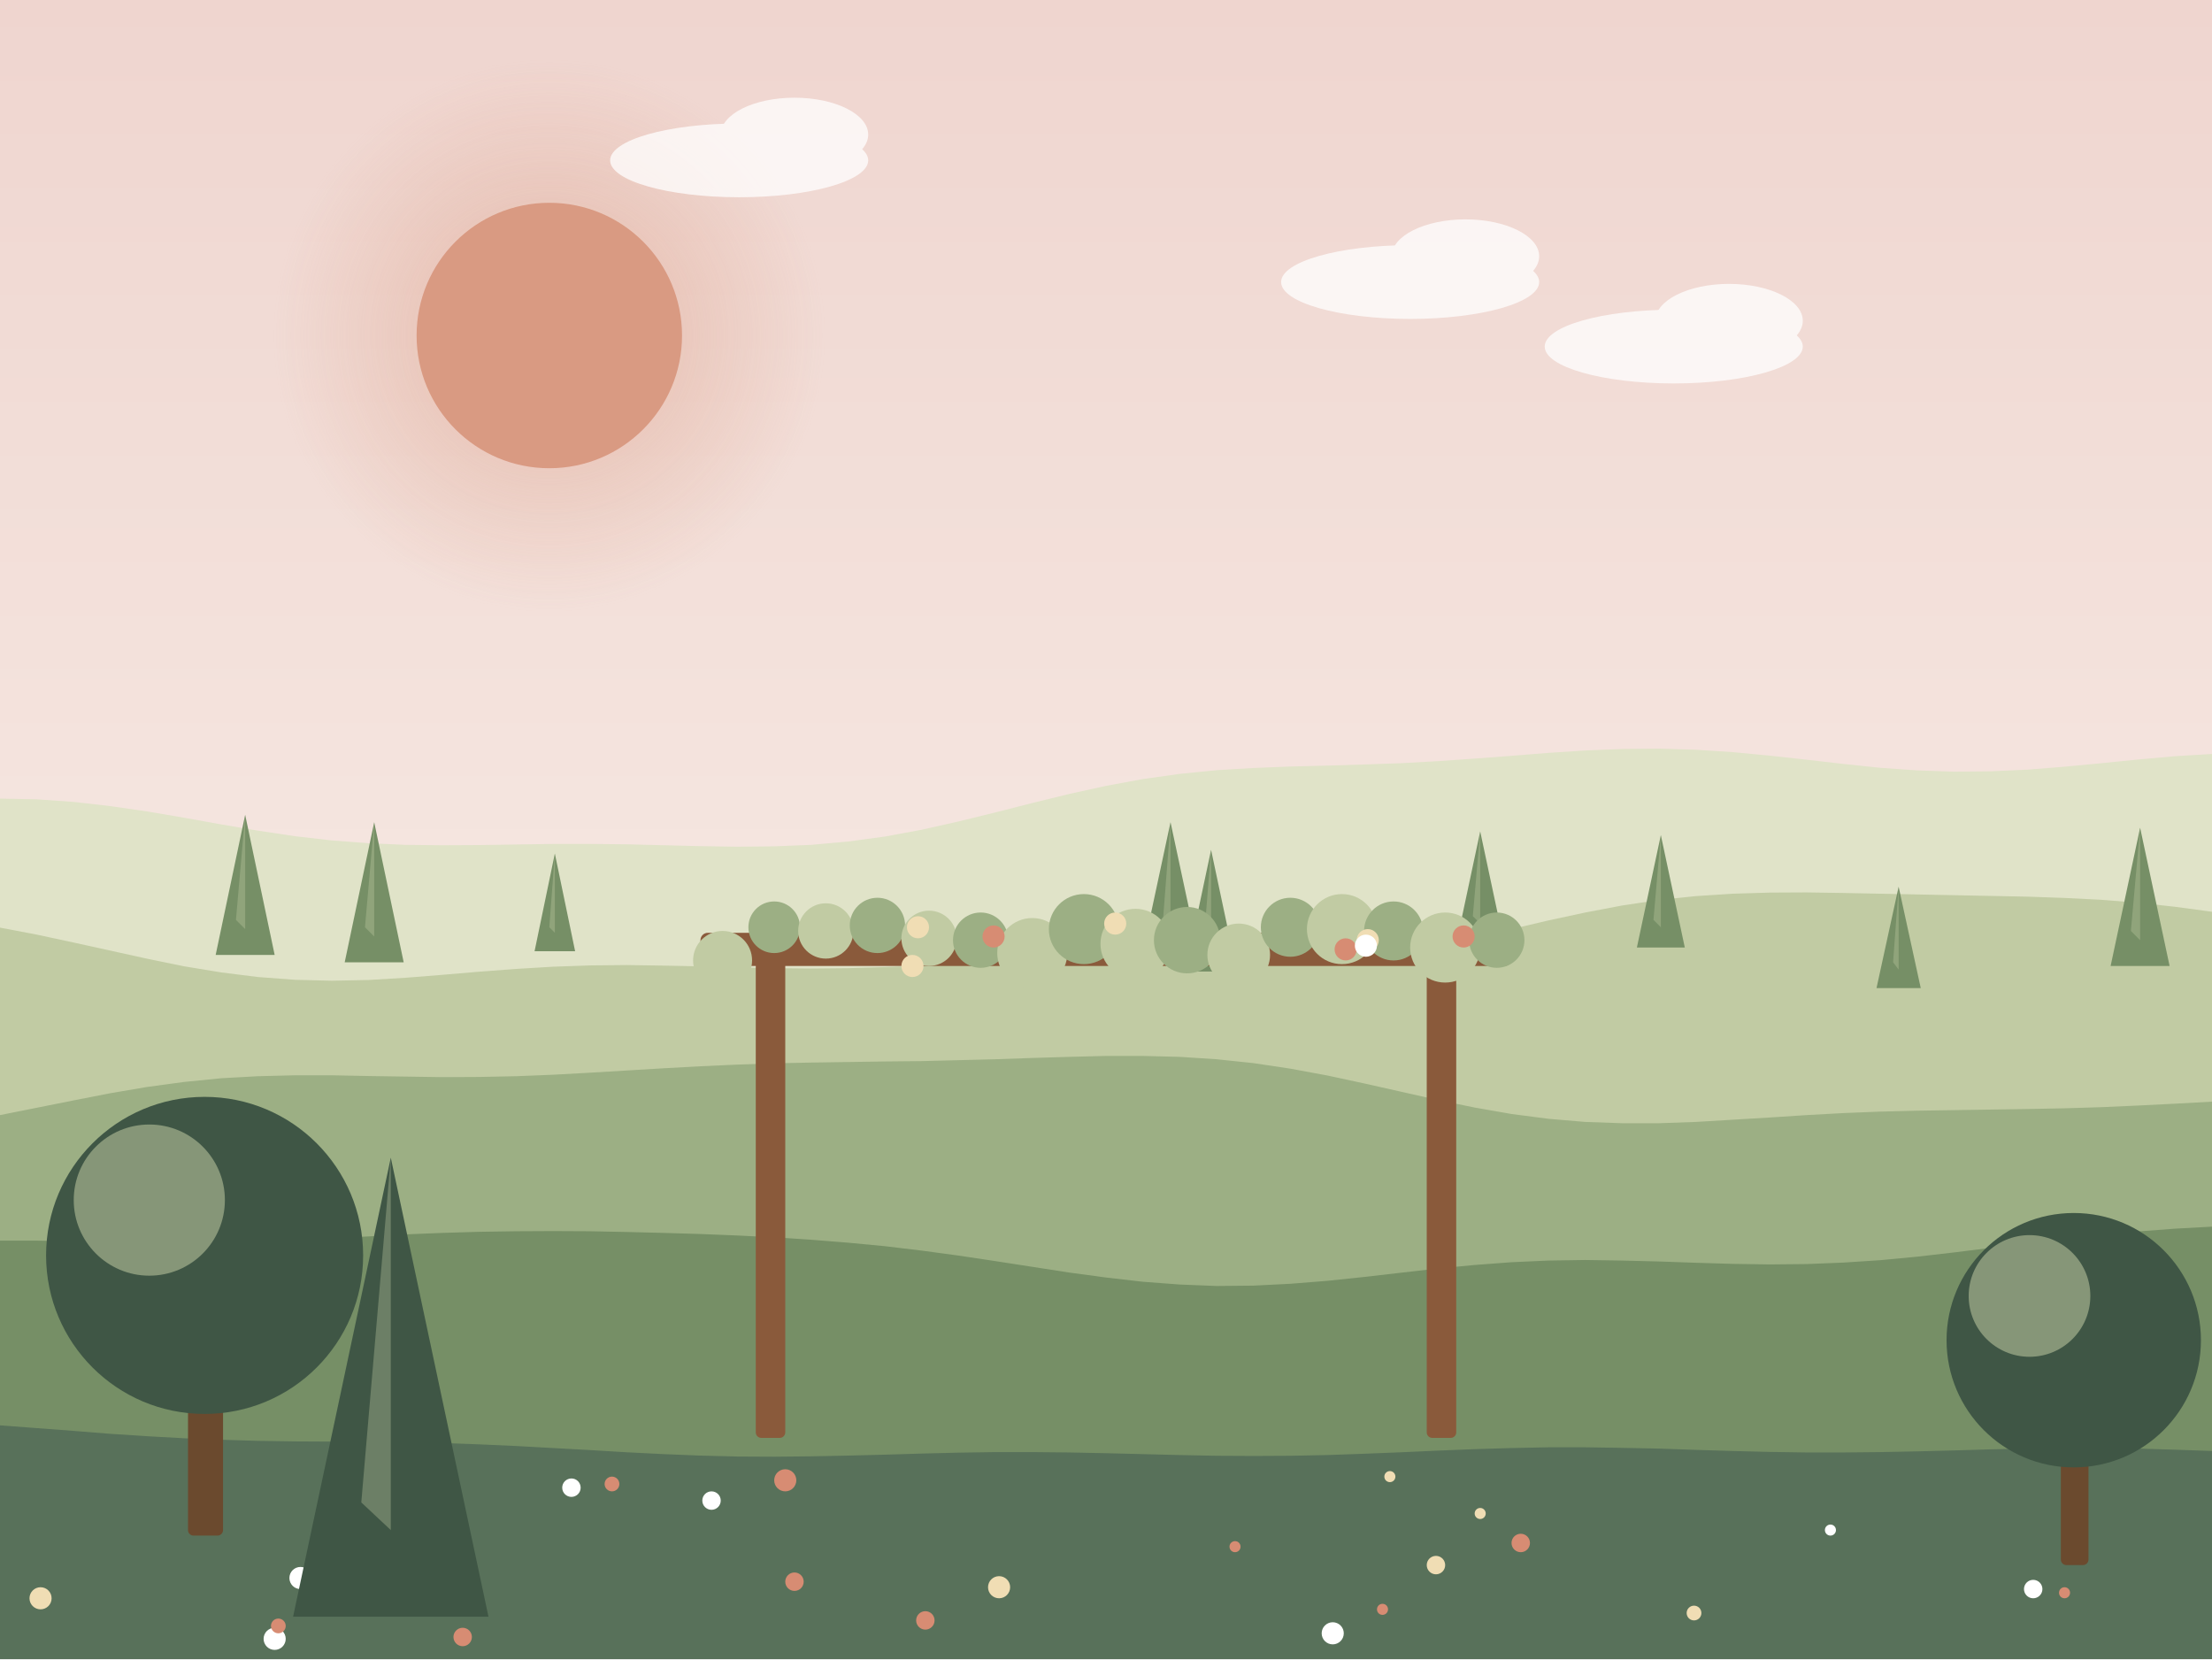
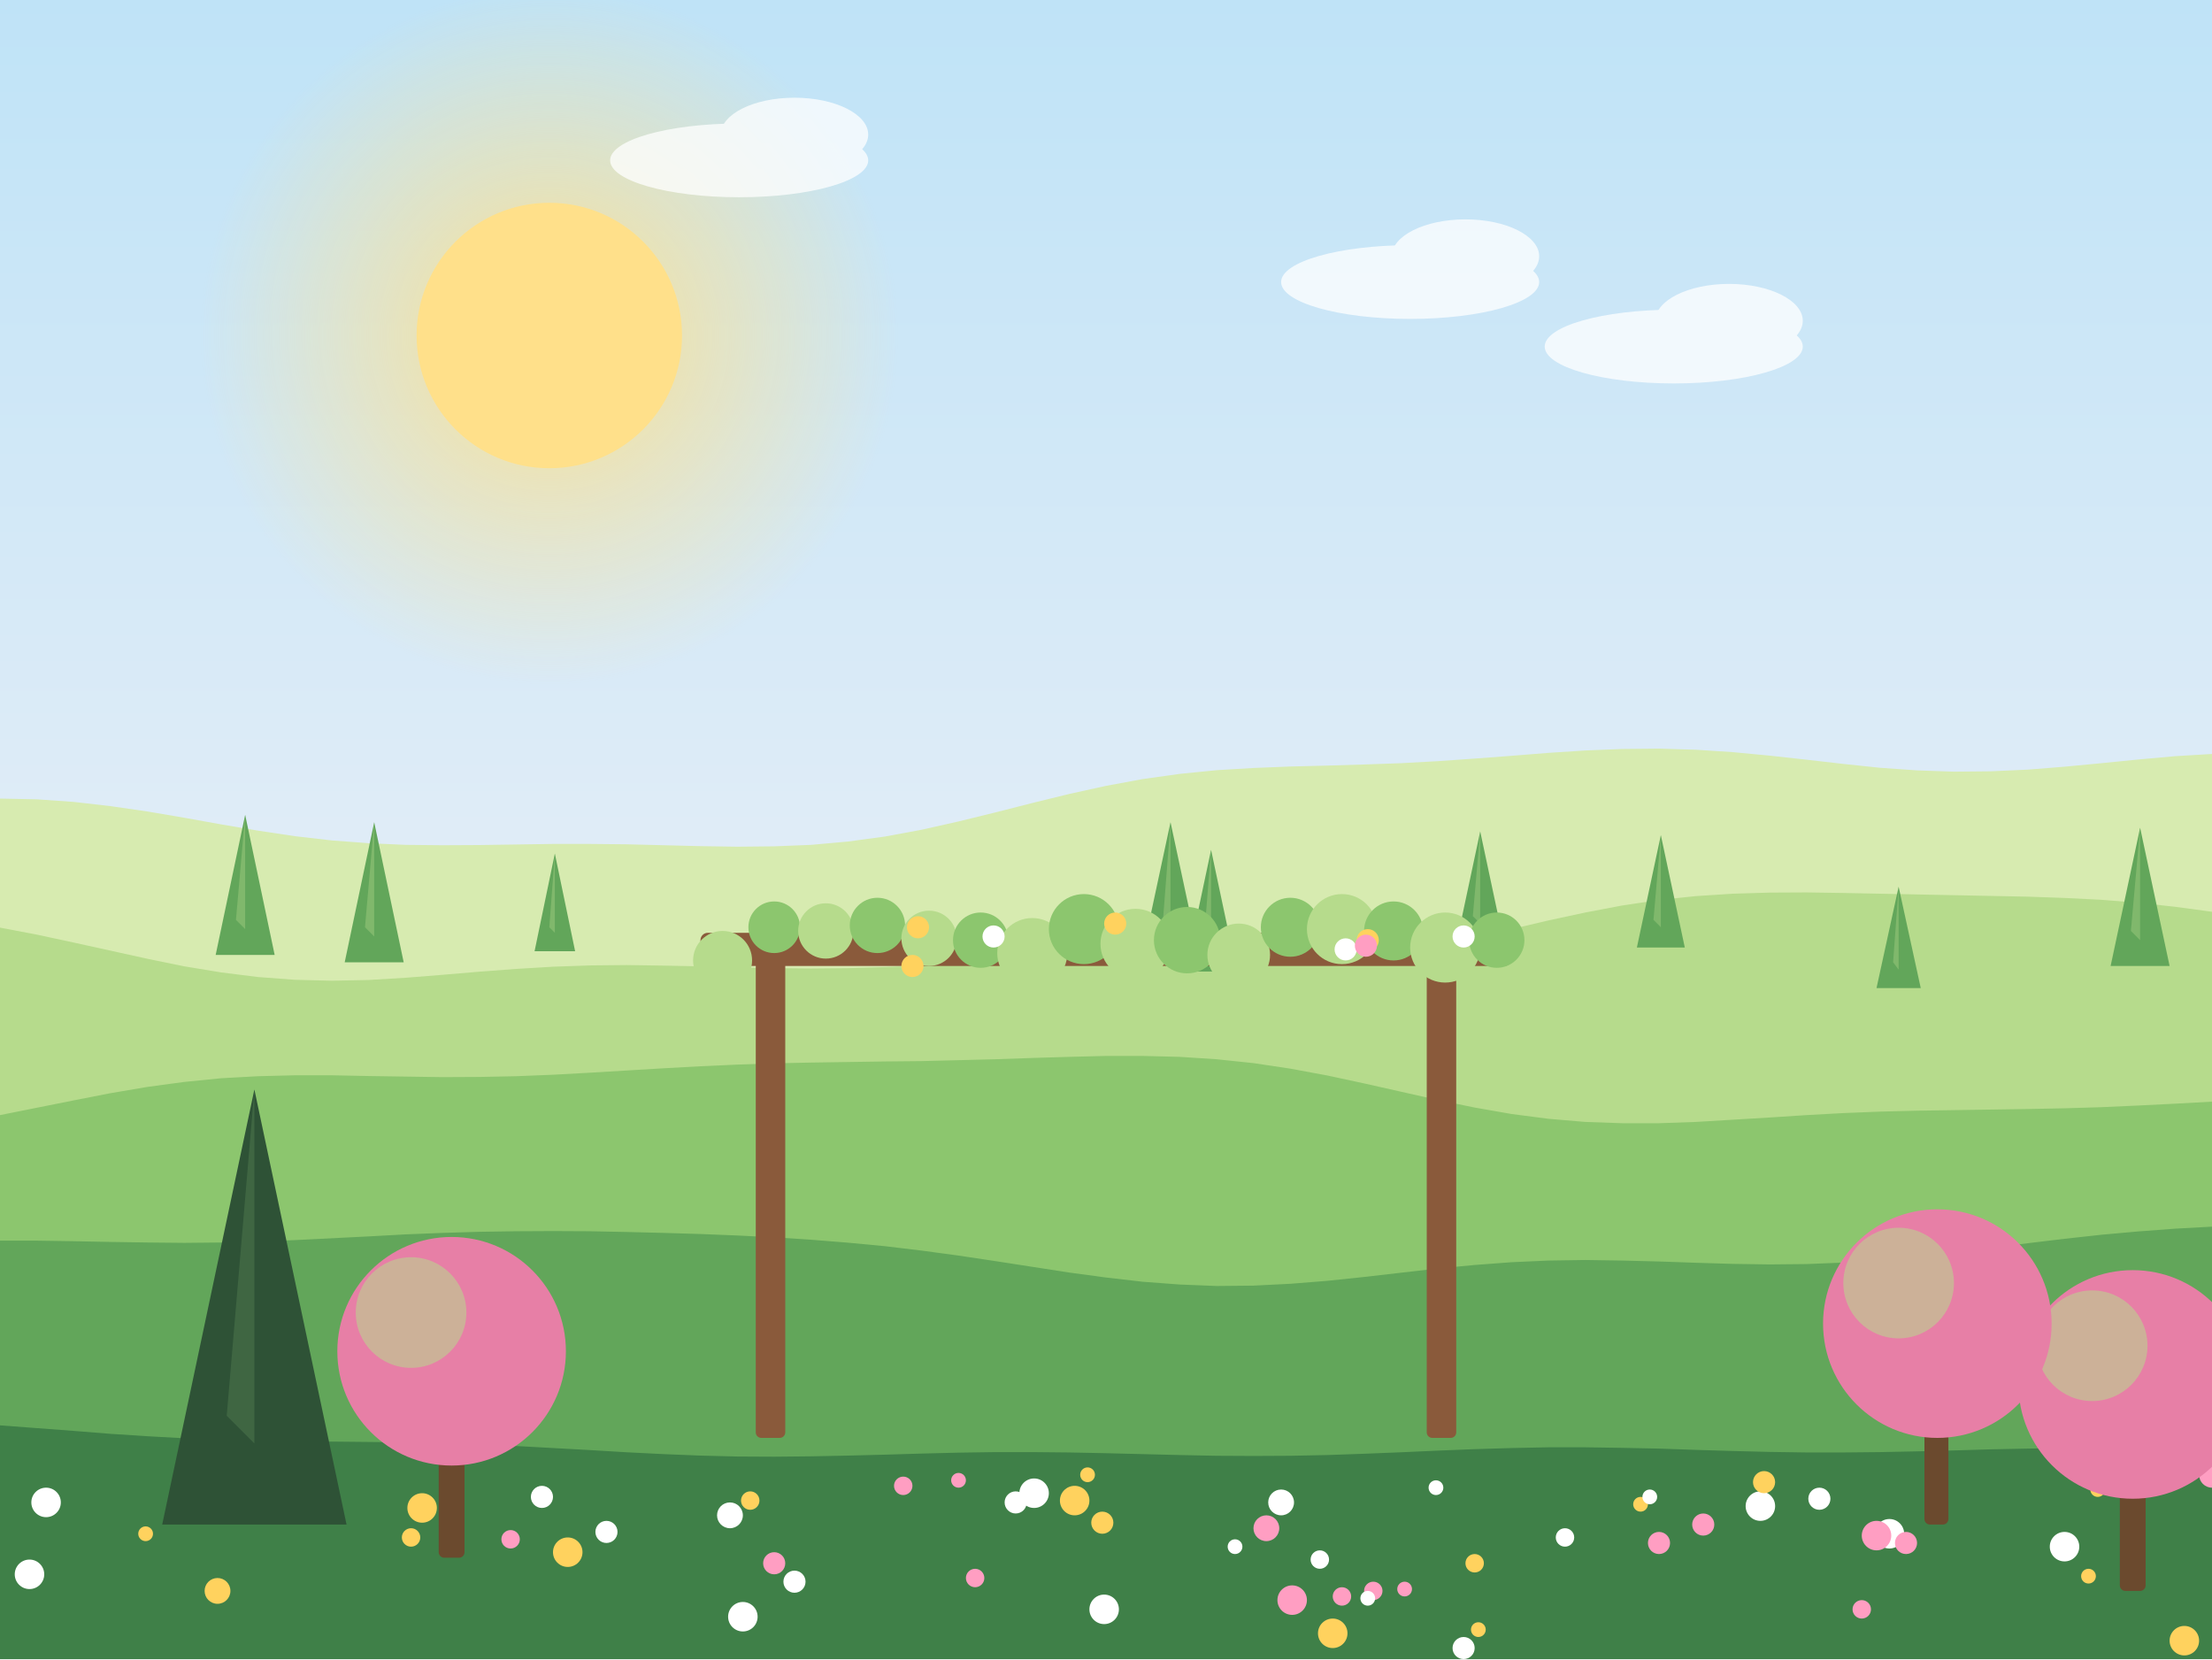
<svg xmlns="http://www.w3.org/2000/svg" viewBox="0 0 1200 900" preserveAspectRatio="xMidYMid slice">
  <defs>
    <linearGradient id="s" x1="0" y1="0" x2="0" y2="1">
-       <stop offset="0" stop-color="#EFD5CF" />
-       <stop offset="1" stop-color="#FAF4EE" />
+       <stop offset="0" stop-color="#BFE3F7" />
+       <stop offset="1" stop-color="#FFF5F7" />
    </linearGradient>
    <radialGradient id="g">
-       <stop offset="0" stop-color="#D99A82" stop-opacity=".9" />
-       <stop offset="1" stop-color="#D99A82" stop-opacity="0" />
+       <stop offset="0" stop-color="#FFE08A" stop-opacity=".9" />
+       <stop offset="1" stop-color="#FFE08A" stop-opacity="0" />
    </radialGradient>
  </defs>
  <rect width="1200" height="900" fill="url(#s)" />
-   <circle cx="298" cy="182" r="150" fill="url(#g)" opacity=".6" />
-   <circle cx="298" cy="182" r="72" fill="#D99A82" />
+   <circle cx="298" cy="182" r="190" fill="url(#g)" />
+   <circle cx="298" cy="182" r="72" fill="#FFE08A" />
  <g fill="#FFFFFF" opacity=".75">
    <ellipse cx="401" cy="87" rx="70" ry="20" />
    <ellipse cx="431" cy="73" rx="40" ry="20" />
  </g>
  <g fill="#FFFFFF" opacity=".75">
    <ellipse cx="765" cy="153" rx="70" ry="20" />
    <ellipse cx="795" cy="139" rx="40" ry="20" />
  </g>
  <g fill="#FFFFFF" opacity=".75">
    <ellipse cx="908" cy="188" rx="70" ry="20" />
    <ellipse cx="938" cy="174" rx="40" ry="20" />
  </g>
-   <polygon fill="#E0E3C8" points="0,900 0,433.2 20,433.6 40,435.0 60,437.3 80,440.2 100,443.6 120,447.2 140,450.6 160,453.6 180,455.9 200,457.4 220,458.3 240,458.5 260,458.4 280,458.1 300,457.8 320,457.8 340,458.0 360,458.5 380,459.0 400,459.3 420,459.1 440,458.3 460,456.5 480,453.8 500,450.1 520,445.6 540,440.7 560,435.6 580,430.7 600,426.3 620,422.6 640,419.8 660,417.8 680,416.6 700,415.8 720,415.3 740,414.7 760,414.0 780,412.9 800,411.5 820,410.0 840,408.4 860,407.1 880,406.3 900,406.1 920,406.7 940,408.0 960,409.9 980,412.1 1000,414.4 1020,416.5 1040,417.9 1060,418.6 1080,418.4 1100,417.5 1120,415.9 1140,414.0 1160,412.0 1180,410.2 1200,409.0 1200,900" />
-   <polygon fill="#C1CBA3" points="0,900 0,503.2 20,507.0 40,511.3 60,515.7 80,520.1 100,524.2 120,527.5 140,530.0 160,531.5 180,532.0 200,531.6 220,530.4 240,528.8 260,527.1 280,525.6 300,524.4 320,523.7 340,523.5 360,523.8 380,524.2 400,524.8 420,525.2 440,525.4 460,525.2 480,524.6 500,523.8 520,522.8 540,521.8 560,521.1 580,520.7 600,520.8 620,521.1 640,521.7 660,522.2 680,522.5 700,522.3 720,521.3 740,519.4 760,516.5 780,512.9 800,508.6 820,504.0 840,499.3 860,495.0 880,491.2 900,488.2 920,486.1 940,484.8 960,484.2 980,484.1 1000,484.4 1020,484.8 1040,485.2 1060,485.6 1080,486.0 1100,486.4 1120,487.1 1140,488.1 1160,489.7 1180,491.9 1200,494.6 1200,900" />
-   <polygon fill="#768F66" points="1161,449 1145,524 1177,524" />
-   <polygon fill="#C1CBA3" opacity=".35" points="1161,449 1156,505 1161,510" />
-   <polygon fill="#768F66" points="657,461 643,527 671,527" />
-   <polygon fill="#C1CBA3" opacity=".35" points="657,461 653,511 657,515" />
-   <polygon fill="#768F66" points="901,453 888,514 914,514" />
-   <polygon fill="#C1CBA3" opacity=".35" points="901,453 897,499 901,503" />
-   <polygon fill="#768F66" points="803,451 790,512 816,512" />
-   <polygon fill="#C1CBA3" opacity=".35" points="803,451 799,497 803,501" />
-   <polygon fill="#768F66" points="301,463 290,516 312,516" />
-   <polygon fill="#C1CBA3" opacity=".35" points="301,463 298,503 301,506" />
-   <polygon fill="#768F66" points="635,446 620,516 650,516" />
-   <polygon fill="#C1CBA3" opacity=".35" points="635,446 631,498 635,503" />
-   <polygon fill="#768F66" points="1030,481 1018,536 1042,536" />
-   <polygon fill="#C1CBA3" opacity=".35" points="1030,481 1027,522 1030,526" />
-   <polygon fill="#768F66" points="203,446 187,522 219,522" />
-   <polygon fill="#C1CBA3" opacity=".35" points="203,446 198,503 203,508" />
-   <polygon fill="#768F66" points="133,442 117,518 149,518" />
-   <polygon fill="#C1CBA3" opacity=".35" points="133,442 128,499 133,504" />
-   <polygon fill="#9CAF84" points="0,900 0,604.9 20,600.9 40,596.9 60,593.0 80,589.6 100,586.9 120,584.9 140,583.8 160,583.3 180,583.3 200,583.7 220,584.0 240,584.3 260,584.2 280,583.8 300,583.0 320,581.9 340,580.7 360,579.5 380,578.4 400,577.5 420,576.8 440,576.4 460,576.1 480,575.8 500,575.6 520,575.1 540,574.6 560,573.9 580,573.3 600,572.8 620,572.8 640,573.3 660,574.6 680,576.7 700,579.7 720,583.4 740,587.7 760,592.2 780,596.7 800,600.8 820,604.3 840,606.9 860,608.6 880,609.3 900,609.3 920,608.6 940,607.4 960,606.2 980,604.9 1000,603.8 1020,603.0 1040,602.5 1060,602.2 1080,601.9 1100,601.6 1120,601.2 1140,600.6 1160,599.7 1180,598.7 1200,597.6 1200,900" />
-   <polygon fill="#768F66" points="0,900 0,673.0 20,673.0 40,673.3 60,673.7 80,674.0 100,674.2 120,674.0 140,673.5 160,672.7 180,671.7 200,670.7 220,669.6 240,668.8 260,668.2 280,667.9 300,667.8 320,667.9 340,668.3 360,668.8 380,669.4 400,670.2 420,671.2 440,672.5 460,674.1 480,676.0 500,678.4 520,681.1 540,684.1 560,687.2 580,690.3 600,693.0 620,695.3 640,696.8 660,697.6 680,697.4 700,696.4 720,694.8 740,692.7 760,690.4 780,688.1 800,686.2 820,684.7 840,683.8 860,683.5 880,683.8 900,684.3 920,685.0 940,685.6 960,685.9 980,685.7 1000,684.9 1020,683.6 1040,681.7 1060,679.4 1080,676.9 1100,674.4 1120,672.0 1140,669.8 1160,668.0 1180,666.5 1200,665.4 1200,900" />
+   <polygon fill="#D7EBB0" points="0,900 0,433.2 20,433.6 40,435.0 60,437.3 80,440.2 100,443.6 120,447.2 140,450.6 160,453.6 180,455.9 200,457.4 220,458.3 240,458.5 260,458.4 280,458.1 300,457.8 320,457.8 340,458.0 360,458.5 380,459.0 400,459.3 420,459.1 440,458.3 460,456.5 480,453.8 500,450.1 520,445.6 540,440.7 560,435.6 580,430.7 600,426.3 620,422.6 640,419.8 660,417.8 680,416.6 700,415.8 720,415.3 740,414.7 760,414.0 780,412.9 800,411.5 820,410.0 840,408.4 860,407.1 880,406.3 900,406.1 920,406.7 940,408.0 960,409.9 980,412.1 1000,414.4 1020,416.5 1040,417.9 1060,418.6 1080,418.4 1100,417.5 1120,415.9 1140,414.0 1160,412.0 1180,410.2 1200,409.0 1200,900" />
+   <polygon fill="#B6DB8C" points="0,900 0,503.2 20,507.0 40,511.3 60,515.7 80,520.1 100,524.2 120,527.5 140,530.0 160,531.5 180,532.0 200,531.6 220,530.4 240,528.8 260,527.1 280,525.6 300,524.4 320,523.7 340,523.5 360,523.8 380,524.2 400,524.8 420,525.2 440,525.4 460,525.2 480,524.6 500,523.8 520,522.8 540,521.8 560,521.1 580,520.7 600,520.8 620,521.1 640,521.7 660,522.2 680,522.5 700,522.3 720,521.3 740,519.4 760,516.5 780,512.9 800,508.6 820,504.0 840,499.3 860,495.0 880,491.2 900,488.2 920,486.1 940,484.8 960,484.2 980,484.1 1000,484.4 1020,484.8 1040,485.2 1060,485.6 1080,486.0 1100,486.4 1120,487.1 1140,488.1 1160,489.7 1180,491.9 1200,494.6 1200,900" />
+   <polygon fill="#62A65A" points="1161,449 1145,524 1177,524" />
+   <polygon fill="#B6DB8C" opacity=".35" points="1161,449 1156,505 1161,510" />
+   <polygon fill="#62A65A" points="657,461 643,527 671,527" />
+   <polygon fill="#B6DB8C" opacity=".35" points="657,461 653,511 657,515" />
+   <polygon fill="#62A65A" points="901,453 888,514 914,514" />
+   <polygon fill="#B6DB8C" opacity=".35" points="901,453 897,499 901,503" />
+   <polygon fill="#62A65A" points="803,451 790,512 816,512" />
+   <polygon fill="#B6DB8C" opacity=".35" points="803,451 799,497 803,501" />
+   <polygon fill="#62A65A" points="301,463 290,516 312,516" />
+   <polygon fill="#B6DB8C" opacity=".35" points="301,463 298,503 301,506" />
+   <polygon fill="#62A65A" points="635,446 620,516 650,516" />
+   <polygon fill="#B6DB8C" opacity=".35" points="635,446 631,498 635,503" />
+   <polygon fill="#62A65A" points="1030,481 1018,536 1042,536" />
+   <polygon fill="#B6DB8C" opacity=".35" points="1030,481 1027,522 1030,526" />
+   <polygon fill="#62A65A" points="203,446 187,522 219,522" />
+   <polygon fill="#B6DB8C" opacity=".35" points="203,446 198,503 203,508" />
+   <polygon fill="#62A65A" points="133,442 117,518 149,518" />
+   <polygon fill="#B6DB8C" opacity=".35" points="133,442 128,499 133,504" />
+   <polygon fill="#8CC66E" points="0,900 0,604.9 20,600.9 40,596.9 60,593.0 80,589.6 100,586.9 120,584.9 140,583.8 160,583.3 180,583.3 200,583.7 220,584.0 240,584.3 260,584.2 280,583.8 300,583.0 320,581.9 340,580.7 360,579.5 380,578.4 400,577.5 420,576.8 440,576.4 460,576.1 480,575.8 500,575.6 520,575.1 540,574.6 560,573.9 580,573.3 600,572.8 620,572.8 640,573.3 660,574.6 680,576.7 700,579.7 720,583.4 740,587.7 760,592.2 780,596.7 800,600.8 820,604.3 840,606.9 860,608.6 880,609.3 900,609.3 920,608.6 940,607.4 960,606.2 980,604.9 1000,603.8 1020,603.0 1040,602.5 1060,602.2 1080,601.9 1100,601.6 1120,601.2 1140,600.6 1160,599.7 1180,598.7 1200,597.6 1200,900" />
+   <polygon fill="#62A65A" points="0,900 0,673.0 20,673.0 40,673.3 60,673.7 80,674.0 100,674.2 120,674.0 140,673.5 160,672.7 180,671.7 200,670.7 220,669.6 240,668.8 260,668.2 280,667.9 300,667.8 320,667.9 340,668.3 360,668.8 380,669.4 400,670.2 420,671.2 440,672.5 460,674.1 480,676.0 500,678.4 520,681.1 540,684.1 560,687.2 580,690.3 600,693.0 620,695.3 640,696.8 660,697.6 680,697.4 700,696.4 720,694.8 740,692.7 760,690.4 780,688.1 800,686.2 820,684.7 840,683.8 860,683.5 880,683.8 900,684.3 920,685.0 940,685.6 960,685.9 980,685.7 1000,684.9 1020,683.6 1040,681.7 1060,679.4 1080,676.9 1100,674.4 1120,672.0 1140,669.8 1160,668.0 1180,666.5 1200,665.4 1200,900" />
  <g fill="#8A5A3B">
    <rect x="410" y="520" width="16" height="260" rx="3" />
    <rect x="774" y="520" width="16" height="260" rx="3" />
    <rect x="380" y="506" width="440" height="18" rx="4" />
  </g>
-   <circle cx="392" cy="521" r="16" fill="#C1CBA3" />
-   <circle cx="420" cy="503" r="14" fill="#9CAF84" />
-   <circle cx="448" cy="505" r="15" fill="#C1CBA3" />
-   <circle cx="476" cy="502" r="15" fill="#9CAF84" />
-   <circle cx="504" cy="509" r="15" fill="#C1CBA3" />
-   <circle cx="532" cy="510" r="15" fill="#9CAF84" />
-   <circle cx="560" cy="517" r="19" fill="#C1CBA3" />
-   <circle cx="588" cy="504" r="19" fill="#9CAF84" />
-   <circle cx="616" cy="512" r="19" fill="#C1CBA3" />
-   <circle cx="644" cy="510" r="18" fill="#9CAF84" />
-   <circle cx="672" cy="518" r="17" fill="#C1CBA3" />
-   <circle cx="700" cy="503" r="16" fill="#9CAF84" />
-   <circle cx="728" cy="504" r="19" fill="#C1CBA3" />
-   <circle cx="756" cy="505" r="16" fill="#9CAF84" />
-   <circle cx="784" cy="514" r="19" fill="#C1CBA3" />
-   <circle cx="812" cy="510" r="15" fill="#9CAF84" />
-   <circle cx="742" cy="510" r="6" fill="#F0DDB4" />
-   <circle cx="730" cy="515" r="6" fill="#D78C73" />
-   <circle cx="498" cy="503" r="6" fill="#F0DDB4" />
-   <circle cx="495" cy="524" r="6" fill="#F0DDB4" />
-   <circle cx="605" cy="501" r="6" fill="#F0DDB4" />
-   <circle cx="539" cy="508" r="6" fill="#D78C73" />
-   <circle cx="794" cy="508" r="6" fill="#D78C73" />
-   <circle cx="741" cy="513" r="6" fill="#FFFFFF" />
-   <polygon fill="#58715A" points="0,900 0,773.2 20,774.7 40,776.2 60,777.8 80,779.1 100,780.2 120,781.0 140,781.6 160,781.9 180,782.0 200,782.2 220,782.4 240,782.8 260,783.5 280,784.4 300,785.5 320,786.6 340,787.8 360,788.8 380,789.6 400,790.1 420,790.2 440,790.0 460,789.6 480,789.1 500,788.5 520,788.0 540,787.7 560,787.7 580,787.9 600,788.3 620,788.8 640,789.3 660,789.7 680,789.8 700,789.7 720,789.3 740,788.6 760,787.8 780,786.9 800,786.1 820,785.5 840,785.1 860,785.1 880,785.4 900,785.8 920,786.5 940,787.1 960,787.6 980,787.9 1000,787.9 1020,787.7 1040,787.3 1060,786.8 1080,786.2 1100,785.8 1120,785.5 1140,785.5 1160,785.8 1180,786.4 1200,787.1 1200,900" />
-   <circle cx="723" cy="886" r="6" fill="#FFFFFF" />
-   <circle cx="163" cy="856" r="6" fill="#FFFFFF" />
-   <circle cx="251" cy="888" r="5" fill="#D78C73" />
-   <circle cx="426" cy="803" r="6" fill="#D78C73" />
-   <circle cx="502" cy="879" r="5" fill="#D78C73" />
-   <circle cx="310" cy="807" r="5" fill="#FFFFFF" />
-   <circle cx="1120" cy="864" r="3" fill="#D78C73" />
-   <circle cx="919" cy="875" r="4" fill="#F0DDB4" />
-   <circle cx="1125" cy="843" r="3" fill="#FFFFFF" />
-   <circle cx="803" cy="821" r="3" fill="#F0DDB4" />
-   <circle cx="149" cy="889" r="6" fill="#FFFFFF" />
-   <circle cx="1103" cy="862" r="5" fill="#FFFFFF" />
-   <circle cx="779" cy="849" r="5" fill="#F0DDB4" />
-   <circle cx="993" cy="830" r="3" fill="#FFFFFF" />
-   <circle cx="189" cy="836" r="3" fill="#F0DDB4" />
-   <circle cx="151" cy="882" r="4" fill="#D78C73" />
-   <circle cx="386" cy="814" r="5" fill="#FFFFFF" />
-   <circle cx="750" cy="873" r="3" fill="#D78C73" />
-   <circle cx="222" cy="870" r="5" fill="#F0DDB4" />
-   <circle cx="754" cy="801" r="3" fill="#F0DDB4" />
-   <circle cx="825" cy="837" r="5" fill="#D78C73" />
-   <circle cx="542" cy="861" r="6" fill="#F0DDB4" />
-   <circle cx="22" cy="867" r="6" fill="#F0DDB4" />
-   <circle cx="332" cy="805" r="4" fill="#D78C73" />
-   <circle cx="431" cy="858" r="5" fill="#D78C73" />
-   <circle cx="670" cy="839" r="3" fill="#D78C73" />
-   <rect x="102" y="755" width="19" height="78" rx="3" fill="#6B4A2E" />
-   <circle cx="111" cy="681" r="86" fill="#3F5645" />
-   <circle cx="81" cy="651" r="41" fill="#C1CBA3" opacity=".55" />
-   <rect x="1118" y="786" width="15" height="63" rx="3" fill="#6B4A2E" />
-   <circle cx="1125" cy="727" r="69" fill="#3F5645" />
-   <circle cx="1101" cy="703" r="33" fill="#C1CBA3" opacity=".55" />
-   <polygon fill="#3F5645" points="212,628 159,877 265,877" />
-   <polygon fill="#C1CBA3" opacity=".35" points="212,628 196,815 212,830" />
+   <circle cx="392" cy="521" r="16" fill="#B6DB8C" />
+   <circle cx="420" cy="503" r="14" fill="#8CC66E" />
+   <circle cx="448" cy="505" r="15" fill="#B6DB8C" />
+   <circle cx="476" cy="502" r="15" fill="#8CC66E" />
+   <circle cx="504" cy="509" r="15" fill="#B6DB8C" />
+   <circle cx="532" cy="510" r="15" fill="#8CC66E" />
+   <circle cx="560" cy="517" r="19" fill="#B6DB8C" />
+   <circle cx="588" cy="504" r="19" fill="#8CC66E" />
+   <circle cx="616" cy="512" r="19" fill="#B6DB8C" />
+   <circle cx="644" cy="510" r="18" fill="#8CC66E" />
+   <circle cx="672" cy="518" r="17" fill="#B6DB8C" />
+   <circle cx="700" cy="503" r="16" fill="#8CC66E" />
+   <circle cx="728" cy="504" r="19" fill="#B6DB8C" />
+   <circle cx="756" cy="505" r="16" fill="#8CC66E" />
+   <circle cx="784" cy="514" r="19" fill="#B6DB8C" />
+   <circle cx="812" cy="510" r="15" fill="#8CC66E" />
+   <circle cx="742" cy="510" r="6" fill="#FFD25E" />
+   <circle cx="730" cy="515" r="6" fill="#FFFFFF" />
+   <circle cx="498" cy="503" r="6" fill="#FFD25E" />
+   <circle cx="495" cy="524" r="6" fill="#FFD25E" />
+   <circle cx="605" cy="501" r="6" fill="#FFD25E" />
+   <circle cx="539" cy="508" r="6" fill="#FFFFFF" />
+   <circle cx="794" cy="508" r="6" fill="#FFFFFF" />
+   <circle cx="741" cy="513" r="6" fill="#FF9EC2" />
+   <polygon fill="#3F8048" points="0,900 0,773.2 20,774.7 40,776.2 60,777.8 80,779.1 100,780.2 120,781.0 140,781.6 160,781.9 180,782.0 200,782.2 220,782.4 240,782.8 260,783.5 280,784.4 300,785.5 320,786.6 340,787.8 360,788.8 380,789.6 400,790.1 420,790.2 440,790.0 460,789.6 480,789.1 500,788.5 520,788.0 540,787.7 560,787.7 580,787.9 600,788.3 620,788.8 640,789.3 660,789.7 680,789.8 700,789.7 720,789.3 740,788.6 760,787.8 780,786.9 800,786.1 820,785.5 840,785.1 860,785.1 880,785.4 900,785.8 920,786.5 940,787.1 960,787.6 980,787.9 1000,787.9 1020,787.7 1040,787.3 1060,786.8 1080,786.2 1100,785.8 1120,785.5 1140,785.5 1160,785.8 1180,786.4 1200,787.1 1200,900" />
+   <circle cx="723" cy="886" r="8" fill="#FFD25E" />
+   <circle cx="779" cy="807" r="4" fill="#FFFFFF" />
+   <circle cx="890" cy="816" r="4" fill="#FFD25E" />
+   <circle cx="745" cy="863" r="5" fill="#FF9EC2" />
+   <circle cx="800" cy="848" r="5" fill="#FFD25E" />
+   <circle cx="529" cy="856" r="5" fill="#FF9EC2" />
+   <circle cx="583" cy="814" r="8" fill="#FFD25E" />
+   <circle cx="118" cy="863" r="7" fill="#FFD25E" />
+   <circle cx="403" cy="877" r="8" fill="#FFFFFF" />
+   <circle cx="169" cy="815" r="7" fill="#FF9EC2" />
+   <circle cx="1138" cy="808" r="4" fill="#FFD25E" />
+   <circle cx="955" cy="817" r="8" fill="#FFFFFF" />
+   <circle cx="1185" cy="890" r="8" fill="#FFD25E" />
+   <circle cx="695" cy="815" r="7" fill="#FFFFFF" />
+   <circle cx="1025" cy="832" r="8" fill="#FFFFFF" />
+   <circle cx="490" cy="806" r="5" fill="#FF9EC2" />
+   <circle cx="590" cy="800" r="4" fill="#FFD25E" />
+   <circle cx="277" cy="835" r="5" fill="#FF9EC2" />
+   <circle cx="598" cy="826" r="6" fill="#FFD25E" />
+   <circle cx="1200" cy="800" r="7" fill="#FF9EC2" />
+   <circle cx="1120" cy="839" r="8" fill="#FFFFFF" />
+   <circle cx="25" cy="815" r="8" fill="#FFFFFF" />
+   <circle cx="599" cy="873" r="8" fill="#FFFFFF" />
+   <circle cx="794" cy="894" r="6" fill="#FFFFFF" />
+   <circle cx="802" cy="884" r="4" fill="#FFD25E" />
+   <circle cx="1010" cy="873" r="5" fill="#FF9EC2" />
+   <circle cx="308" cy="842" r="8" fill="#FFD25E" />
+   <circle cx="431" cy="858" r="6" fill="#FFFFFF" />
+   <circle cx="670" cy="839" r="4" fill="#FFFFFF" />
+   <circle cx="110" cy="817" r="6" fill="#FF9EC2" />
+   <circle cx="716" cy="846" r="5" fill="#FFFFFF" />
+   <circle cx="900" cy="837" r="6" fill="#FF9EC2" />
+   <circle cx="849" cy="834" r="5" fill="#FFFFFF" />
+   <circle cx="294" cy="812" r="6" fill="#FFFFFF" />
+   <circle cx="762" cy="862" r="4" fill="#FF9EC2" />
+   <circle cx="520" cy="803" r="4" fill="#FF9EC2" />
+   <circle cx="396" cy="822" r="7" fill="#FFFFFF" />
+   <circle cx="229" cy="818" r="8" fill="#FFD25E" />
+   <circle cx="895" cy="812" r="4" fill="#FFFFFF" />
+   <circle cx="728" cy="866" r="5" fill="#FF9EC2" />
+   <circle cx="1034" cy="837" r="6" fill="#FF9EC2" />
+   <circle cx="742" cy="867" r="4" fill="#FFFFFF" />
+   <circle cx="329" cy="831" r="6" fill="#FFFFFF" />
+   <circle cx="1018" cy="833" r="8" fill="#FF9EC2" />
+   <circle cx="687" cy="829" r="7" fill="#FF9EC2" />
+   <circle cx="223" cy="834" r="5" fill="#FFD25E" />
+   <circle cx="1133" cy="855" r="4" fill="#FFD25E" />
+   <circle cx="551" cy="815" r="6" fill="#FFFFFF" />
+   <circle cx="957" cy="804" r="6" fill="#FFD25E" />
+   <circle cx="79" cy="832" r="4" fill="#FFD25E" />
+   <circle cx="987" cy="813" r="6" fill="#FFFFFF" />
+   <circle cx="701" cy="868" r="8" fill="#FF9EC2" />
+   <circle cx="420" cy="848" r="6" fill="#FF9EC2" />
+   <circle cx="16" cy="854" r="8" fill="#FFFFFF" />
+   <circle cx="924" cy="827" r="6" fill="#FF9EC2" />
+   <circle cx="407" cy="814" r="5" fill="#FFD25E" />
+   <circle cx="561" cy="810" r="8" fill="#FFFFFF" />
+   <rect x="238" y="788" width="14" height="57" rx="3" fill="#6B4A2E" />
+   <circle cx="245" cy="733" r="62" fill="#E77FA6" />
+   <circle cx="223" cy="712" r="30" fill="#B6DB8C" opacity=".55" />
+   <rect x="1150" y="806" width="14" height="57" rx="3" fill="#6B4A2E" />
+   <circle cx="1157" cy="751" r="62" fill="#E77FA6" />
+   <circle cx="1135" cy="730" r="30" fill="#B6DB8C" opacity=".55" />
+   <polygon fill="#2E5236" points="138,591 88,827 188,827" />
+   <polygon fill="#5E8C5A" opacity=".35" points="138,591 123,768 138,783" />
+   <rect x="1044" y="771" width="13" height="56" rx="3" fill="#6B4A2E" />
+   <circle cx="1051" cy="718" r="62" fill="#E77FA6" />
+   <circle cx="1030" cy="696" r="30" fill="#B6DB8C" opacity=".55" />
</svg>
